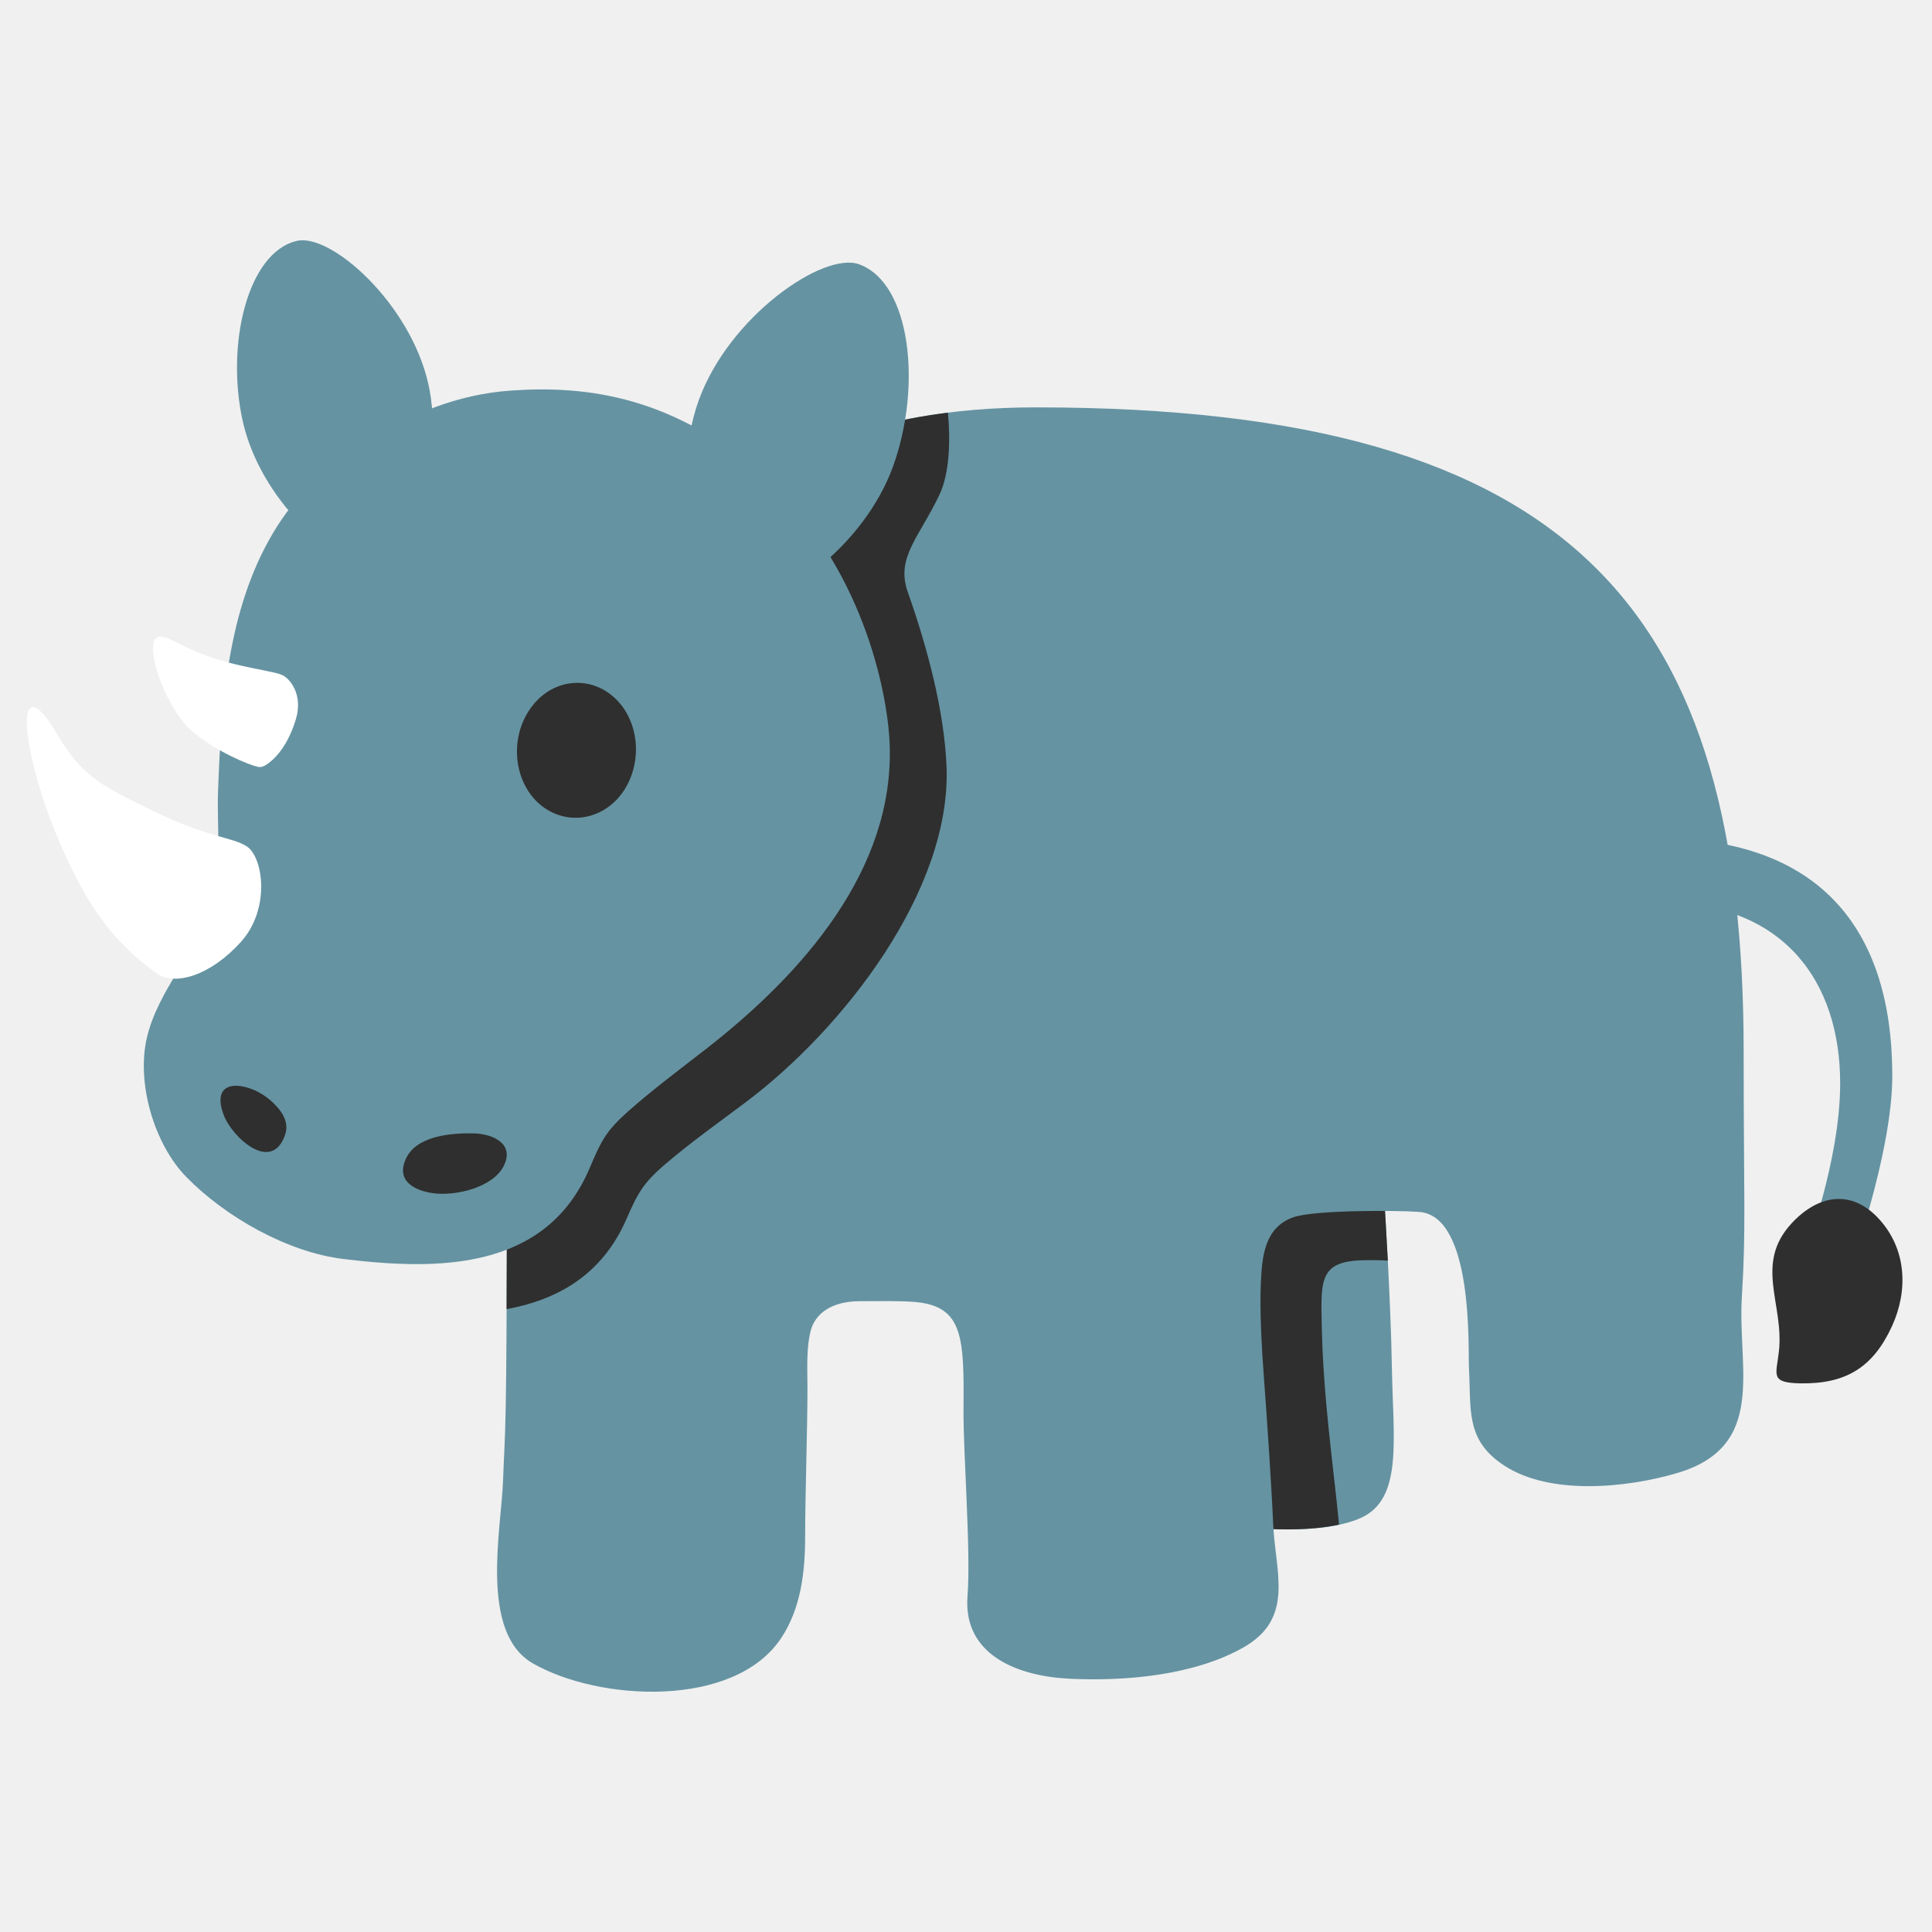
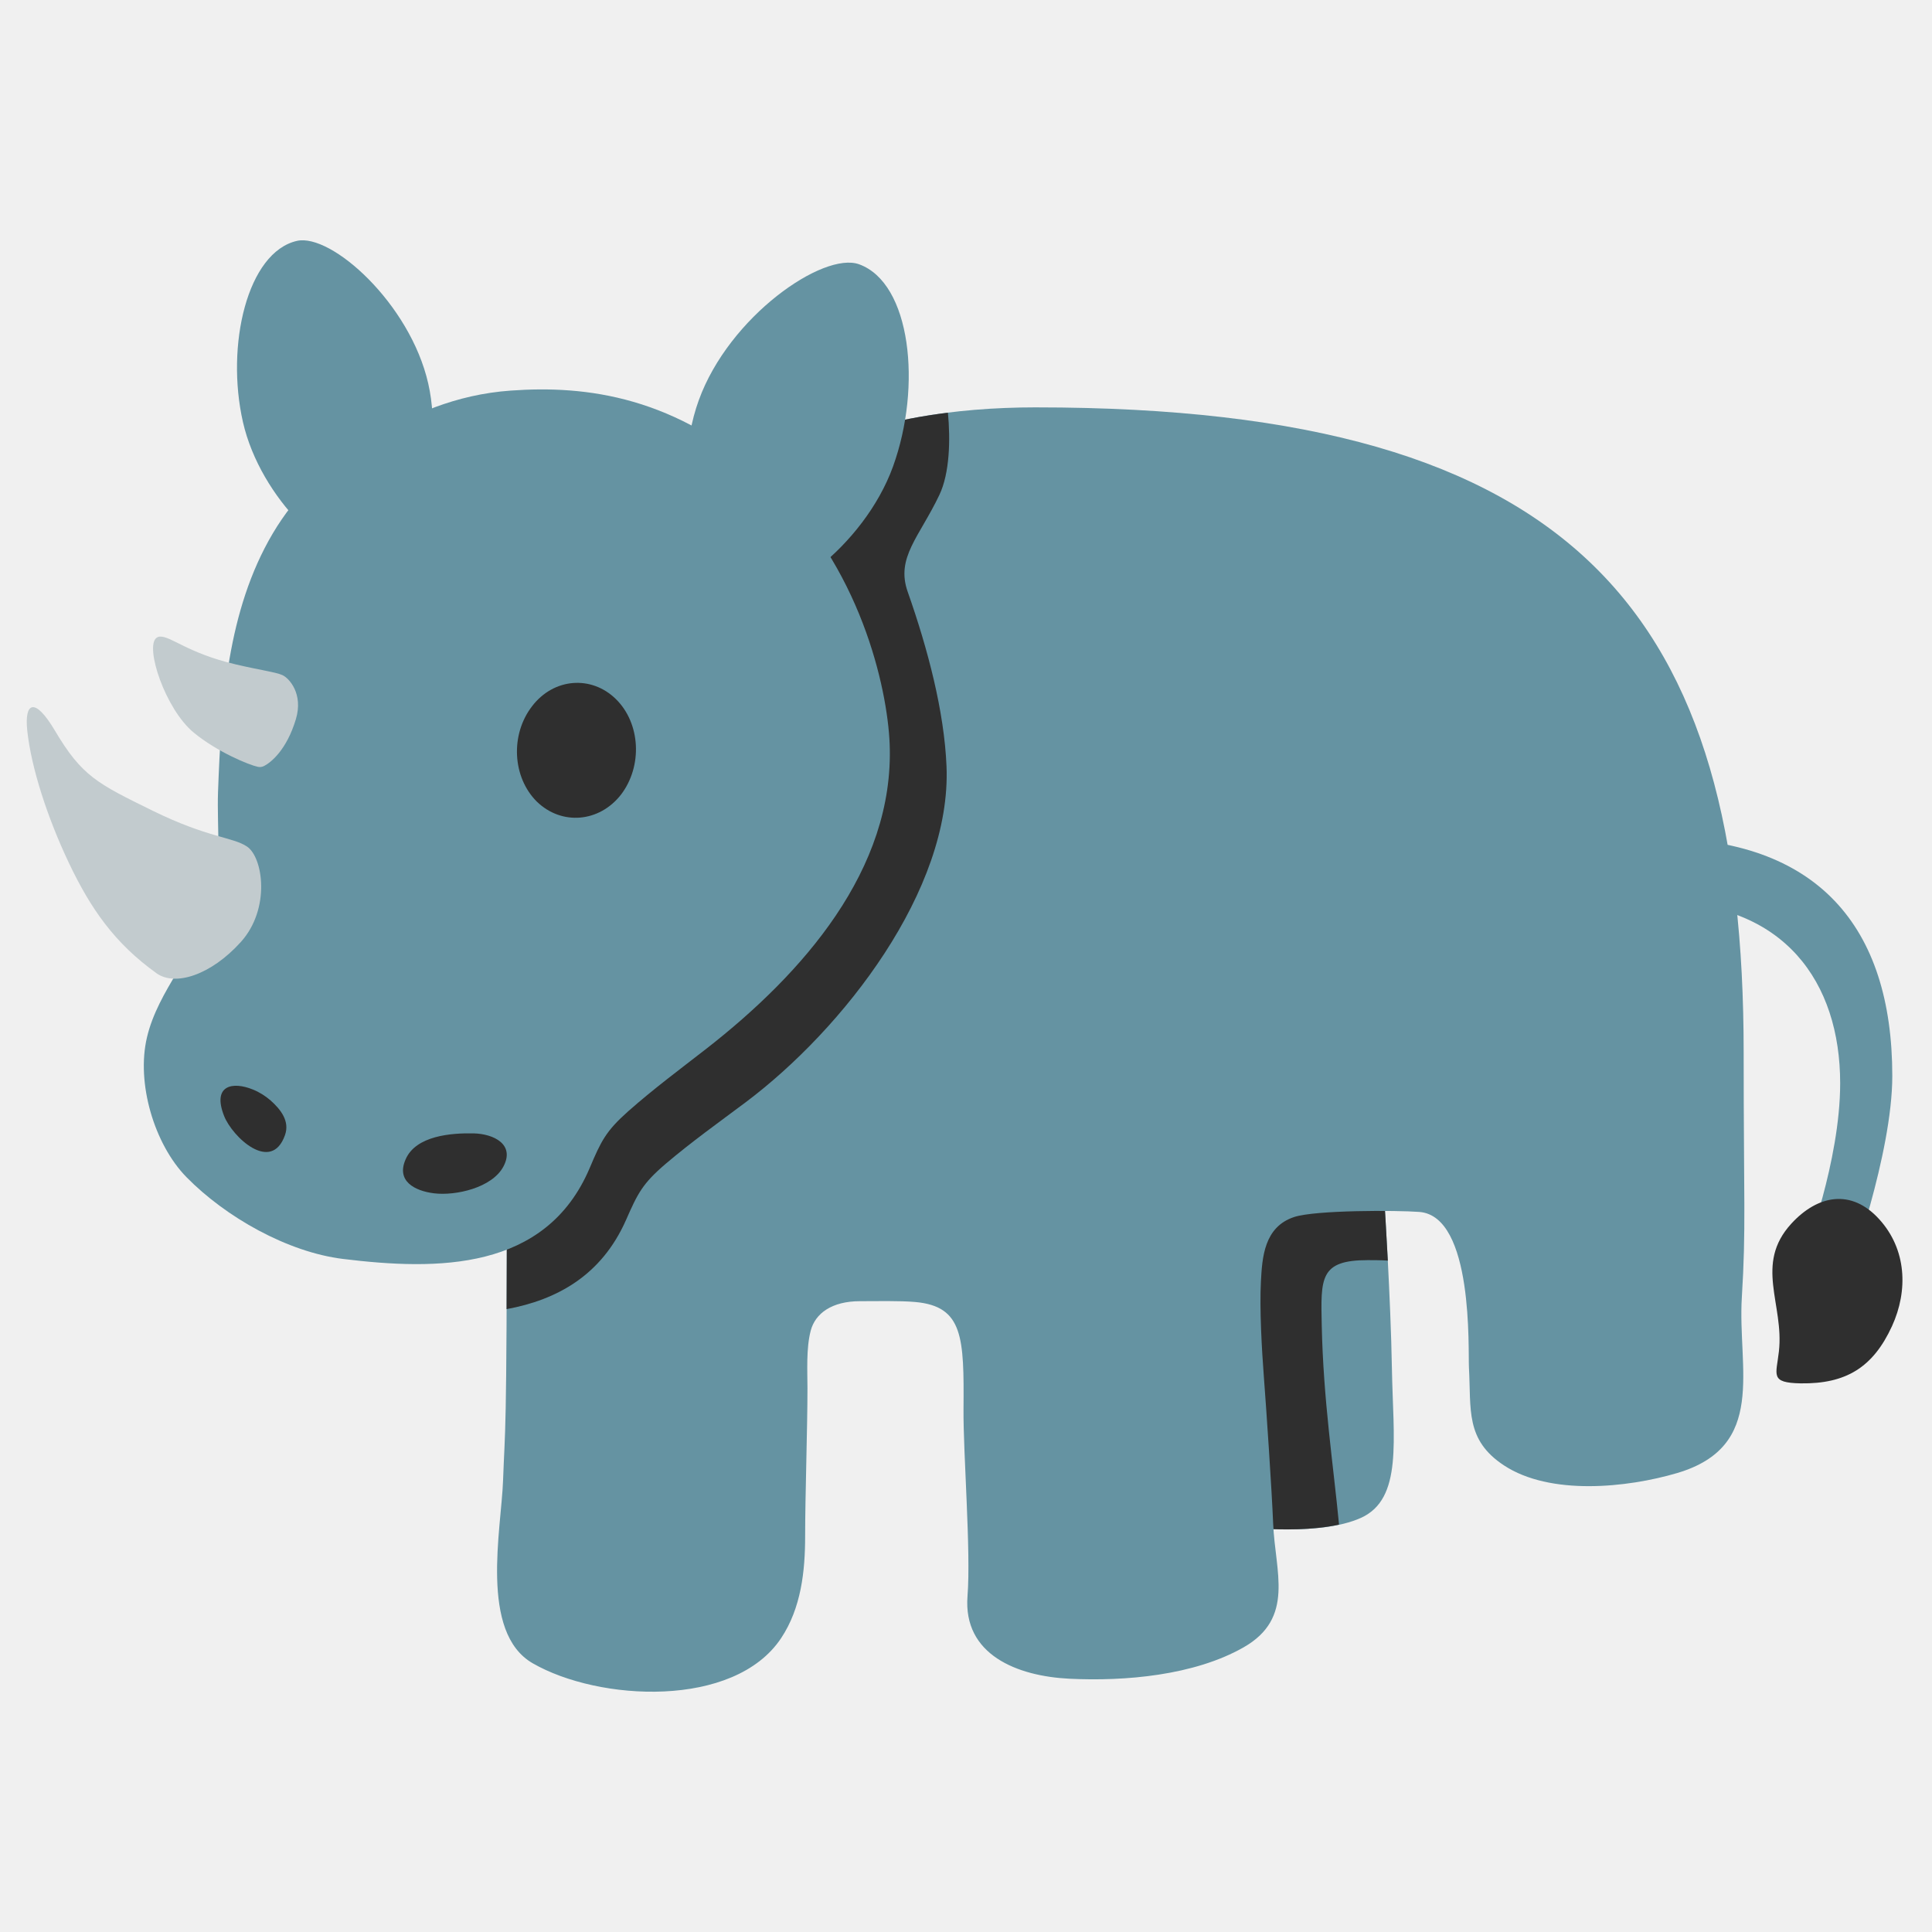
<svg xmlns="http://www.w3.org/2000/svg" width="100%" height="100%" viewBox="0 0 128 128" style="enable-background:new 0 0 128 128;" version="1.1" id="svg15">
  <defs id="defs15">
    <clipPath id="clipPath1">
      <rect id="rect1" height="128" width="128" x="0" y="0" />
    </clipPath>
  </defs>
-   <style type="text/css" id="style1">
- .st0{clip-path:url(#SVGID_2_);fill:#79A3AC;}
- .st1{clip-path:url(#SVGID_2_);fill:#55787C;}
- .st2{clip-path:url(#SVGID_2_);fill:#65878D;}
- .st3{clip-path:url(#SVGID_2_);fill:#2F2F2F;}
- .st4{clip-path:url(#SVGID_2_);fill:#C2CBCE;}
-   </style>
  <g id="g26" transform="matrix(0.9843711,0,0,0.9843711,3.804371,1.000252)" style="stroke-width:1.016">
    <path style="fill:#6593a2;fill-opacity:1;stroke-width:36.476;stroke-linecap:round" d="m 79.639,101.74 c 0,0 5.256,0.682 8.092,-0.596 2.836,-1.278 2.169,-5.283 2.086,-10.055 C 89.733,86.317 89.316,79.927 89.316,79.927 L 79.806,78.904 Z" id="path24" />
    <path id="path25" style="fill:#2f2f2f;fill-opacity:1;stroke-width:36.476;stroke-linecap:round" d="m 79.805,78.905 -0.166,22.83 c 0,0 0.489,0.064 1.228,0.116 0.012,8.7e-4 0.017,9.6e-4 0.03,0.002 0.05,0.004 0.101,0.006 0.153,0.01 1.353,0.086 3.442,0.124 5.208,-0.267 -0.379,-3.998 -1.057,-8.35 -1.164,-13.436 -0.067,-3.161 -0.134,-4.363 3.095,-4.363 0.909,0 1.206,0.018 1.353,0.037 -0.117,-2.248 -0.224,-3.906 -0.224,-3.906 z" />
    <g id="g24" transform="matrix(0.9567597,0,0,0.9567597,0.03871239,2.767387)" style="stroke-width:1.062">
      <g id="g20" style="stroke-width:1.018" transform="matrix(1.042865,0,0,1.042865,-3.766666,-12.38235)">
        <g id="g19" style="stroke-width:1.018">
          <path style="fill:#6593a2;fill-opacity:1;stroke-width:36.557;stroke-linecap:round" d="m 98.578,74.875 c 0,0 3.376,-10.256 12.898,-10.256 10.817,0 15.868,5.965 15.868,16.041 0,5.287 -2.972,13.4 -2.972,13.4 l -2.931,-1.453 c 0,0 2.387,-6.175 2.387,-11.456 0,-6.798 -3.754,-12.197 -12.106,-12.197 -9.599,0 -13.143,5.92 -13.143,5.92 z" id="path11" />
          <path d="m 119.696,99.237 c -0.179,1.606 -0.623,2.121 1.471,2.159 3.054,0.043 4.882,-1.078 6.158,-3.861 1.099,-2.407 0.983,-5.18 -0.861,-7.209 -1.883,-2.076 -4.152,-1.641 -5.93,0.295 -2.515,2.744 -0.48,5.442 -0.838,8.615 z" style="fill:#2f2f2f;stroke-width:1.018" id="path1-5" />
        </g>
        <path id="path2-1" style="fill:#6593a2;fill-opacity:1;stroke-width:1.018" d="m 69.603,35.56 c -22.693,0 -35.713,13.942 -35.713,51.191 0,19.028 -0.124,17.424 -0.257,21.207 -0.115,3.269 -1.61,10.237 1.998,12.318 4.461,2.572 13.595,3.063 16.759,-1.693 1.351,-2.03 1.62,-4.517 1.62,-6.87 0,-2.702 0.157,-7.268 0.157,-9.979 0,-1.145 -0.097,-2.699 0.222,-3.902 0.308,-1.159 1.427,-1.979 3.319,-1.979 1.035,0 2.709,-0.039 3.744,0.056 3.224,0.296 3.28,2.396 3.241,7.227 -0.024,3.016 0.508,9.594 0.27,12.607 -0.312,3.956 3.343,5.404 6.878,5.577 3.755,0.184 8.419,-0.223 11.741,-2.115 3.483,-1.983 2.127,-5.11 1.998,-8.343 -0.09,-2.253 -0.455,-7.656 -0.626,-9.9 -0.14,-1.831 -0.297,-4.601 -0.199,-6.441 0.085,-1.603 0.208,-3.676 2.241,-4.346 1.438,-0.474 6.928,-0.458 8.443,-0.343 3.683,0.28 3.284,9.33 3.348,10.502 0.155,2.83 -0.257,4.871 2.362,6.595 3.115,2.05 8.299,1.513 11.668,0.521 6.119,-1.801 4.08,-7.052 4.378,-11.86 0.288,-4.644 0.123,-6.486 0.123,-16.522 0,-29.383 -10.951,-43.507 -47.715,-43.507 z" />
      </g>
      <path id="path17" style="fill:#2f2f2f;fill-opacity:1;stroke-width:1.062" d="m 62.602,25.076 c -3.59,0.45 -6.896,1.321 -9.906,2.652 -2.546,1.749 -4.742,3.172 -5.152,2.957 -1.602,1.158 -3.09,2.495 -4.463,4.021 -0.015,0.017 -0.031,0.034 -0.047,0.051 -0.794,0.887 -1.547,1.84 -2.262,2.855 -0.047,0.066 -0.094,0.132 -0.141,0.199 -0.668,0.964 -1.301,1.988 -1.898,3.07 -0.106,0.193 -0.211,0.388 -0.314,0.584 -0.237,0.448 -0.468,0.907 -0.693,1.375 -0.143,0.297 -0.286,0.595 -0.424,0.9 -0.148,0.327 -0.293,0.661 -0.436,0.998 -0.098,0.23 -0.192,0.464 -0.287,0.699 -0.204,0.505 -0.403,1.021 -0.596,1.547 -0.128,0.35 -0.254,0.701 -0.377,1.061 -0.106,0.311 -0.209,0.626 -0.311,0.943 -0.139,0.435 -0.274,0.876 -0.406,1.324 -0.103,0.35 -0.204,0.704 -0.303,1.062 -0.137,0.501 -0.272,1.009 -0.4,1.525 -0.071,0.284 -0.139,0.569 -0.207,0.857 -0.159,0.677 -0.312,1.361 -0.455,2.064 -0.04,0.194 -0.077,0.395 -0.115,0.592 -0.119,0.61 -0.232,1.231 -0.34,1.861 -0.044,0.256 -0.089,0.51 -0.131,0.77 -0.126,0.778 -0.243,1.571 -0.352,2.379 -0.028,0.205 -0.052,0.416 -0.078,0.623 -0.09,0.705 -0.175,1.422 -0.252,2.15 -0.023,0.215 -0.047,0.427 -0.068,0.645 -0.027,0.269 -0.047,0.55 -0.072,0.822 -0.088,0.959 -0.166,1.938 -0.232,2.936 -0.029,0.441 -0.055,0.889 -0.08,1.338 -0.049,0.883 -0.09,1.783 -0.123,2.695 -0.016,0.447 -0.033,0.89 -0.045,1.344 -0.031,1.161 -0.049,2.348 -0.053,3.557 -6.34e-4,0.187 -0.006,0.365 -0.006,0.553 0,4.424 -0.008,7.467 -0.02,10.053 3.564,-0.656 6.676,-2.381 8.396,-6.258 0.832,-1.893 1.161,-2.566 2.781,-3.953 1.842,-1.566 3.737,-2.914 5.637,-4.338 6.865,-5.151 14.496,-14.936 14.133,-23.643 -0.161,-3.862 -1.31,-8.239 -2.73,-12.268 -0.85,-2.409 0.818,-3.85 2.229,-6.82 0.725,-1.526 0.781,-3.872 0.6,-5.785 z" />
      <g id="g22" style="stroke-width:1.018" transform="matrix(1.042865,0,0,1.042865,-3.766666,-12.38235)">
        <path d="m 34.157,34.428 c -3.735,0.267 -6.713,1.616 -9.694,3.358 -2.625,1.535 -4.819,3.67 -6.366,6.282 -3.07,5.194 -3.472,11.532 -3.69,17.423 -0.085,2.39 0.296,5.486 -0.446,7.731 -1.022,3.061 -3.611,5.682 -4.347,8.833 -0.731,3.069 0.482,7.205 2.666,9.433 2.645,2.694 6.811,5.055 10.563,5.516 6.356,0.778 13.664,0.823 16.623,-6.107 0.781,-1.847 1.092,-2.505 2.613,-3.858 1.729,-1.528 3.508,-2.845 5.291,-4.234 C 53.813,73.778 60.05,66.754 59.711,58.256 59.559,54.487 57.739,46.218 51.536,40.506 45.333,34.794 39.24,34.064 34.157,34.428 Z" style="fill:#6593a2;stroke-width:1.018" id="path1-0-0" />
        <path d="m 16.748,81.571 c 0.437,0.173 0.858,0.438 1.204,0.741 0.681,0.604 1.309,1.403 0.97,2.341 -0.921,2.599 -3.548,0.124 -4.106,-1.295 -0.819,-2.081 0.582,-2.338 1.933,-1.786 z m 14.886,2.961 c 1.383,0.033 2.807,0.746 2.028,2.229 -0.756,1.442 -3.227,1.998 -4.694,1.814 -1.302,-0.164 -2.553,-0.824 -1.91,-2.284 0.693,-1.613 3.099,-1.787 4.576,-1.758 z" fill="#2f2f2f" id="path7-7" style="stroke-width:1.018" />
        <g id="g21" style="stroke-width:1.018">
          <path style="fill:#6593a2;stroke-width:36.557;stroke-linecap:round" d="m 19.73,24.33 c -3.342,0.761 -4.822,7.037 -3.642,12.223 1.181,5.186 6.101,9.762 8.521,9.211 2.42,-0.551 5.21,-6.398 3.977,-11.814 -1.233,-5.416 -6.552,-10.145 -8.856,-9.62 z" id="path8-8" />
          <path style="fill:#6593a2;stroke-width:36.557;stroke-linecap:round" d="m 57.65,25.909 c 3.495,1.265 4.25,8.217 2.288,13.641 -1.963,5.424 -7.87,9.692 -10.4,8.776 -2.531,-0.916 -4.753,-7.581 -2.703,-13.246 2.05,-5.665 8.406,-10.044 10.816,-9.171 z" id="path9-4" />
        </g>
        <path d="m 35.586,55.727 c -1.472,1.909 -1.326,4.781 0.322,6.424 1.67,1.624 4.213,1.416 5.684,-0.472 1.462,-1.92 1.317,-4.803 -0.342,-6.436 -1.659,-1.633 -4.213,-1.427 -5.664,0.483 z" style="fill:#2f2f2f;stroke-width:1.018" id="path1-6" />
        <g id="g18" style="stroke-width:1.018">
-           <path id="path11-1" clip-path="url(#SVGID_2_)" style="fill:#ffffff;fill-opacity:1;stroke-width:1.018" class="st4" d="m 10.482,51.023 c -0.078,0.004 -0.154,0.03 -0.229,0.086 -0.795,0.587 0.586,4.803 2.52,6.395 1.576,1.298 3.721,2.177 4.317,2.303 0.143,0.03 0.287,0.016 0.435,-0.062 0.445,-0.234 1.507,-1.061 2.135,-3.156 0.508,-1.695 -0.446,-2.758 -0.906,-2.966 -0.46,-0.208 -1.429,-0.32 -3.185,-0.733 -3.215,-0.756 -4.337,-1.905 -5.087,-1.867 z" />
-           <path id="path15" clip-path="url(#SVGID_2_)" style="fill:#ffffff;fill-opacity:1;stroke-width:1.018" class="st4" d="m 1.879,55.786 c -0.32,0.053 -0.441,0.633 -0.34,1.584 0.268,2.509 1.362,5.87 2.795,8.893 1.486,3.134 3.107,5.449 5.926,7.471 1.247,0.895 3.665,0.13 5.684,-2.109 2.019,-2.24 1.504,-5.71 0.418,-6.439 C 15.397,64.537 13.736,64.604 10,62.77 6.264,60.937 5.224,60.436 3.408,57.372 2.718,56.208 2.199,55.733 1.879,55.786 Z" />
+           <path id="path11-1" clip-path="url(#SVGID_2_)" style="fill: #C2CBCE; fill-opacity: 1; stroke-width: 1.018; clip-path: url(#SVGID_2_)" class="st4" d="m 10.482,51.023 c -0.078,0.004 -0.154,0.03 -0.229,0.086 -0.795,0.587 0.586,4.803 2.52,6.395 1.576,1.298 3.721,2.177 4.317,2.303 0.143,0.03 0.287,0.016 0.435,-0.062 0.445,-0.234 1.507,-1.061 2.135,-3.156 0.508,-1.695 -0.446,-2.758 -0.906,-2.966 -0.46,-0.208 -1.429,-0.32 -3.185,-0.733 -3.215,-0.756 -4.337,-1.905 -5.087,-1.867 z" />
+           <path id="path15" clip-path="url(#SVGID_2_)" style="fill: #C2CBCE; fill-opacity: 1; stroke-width: 1.018; clip-path: url(#SVGID_2_)" class="st4" d="m 1.879,55.786 c -0.32,0.053 -0.441,0.633 -0.34,1.584 0.268,2.509 1.362,5.87 2.795,8.893 1.486,3.134 3.107,5.449 5.926,7.471 1.247,0.895 3.665,0.13 5.684,-2.109 2.019,-2.24 1.504,-5.71 0.418,-6.439 C 15.397,64.537 13.736,64.604 10,62.77 6.264,60.937 5.224,60.436 3.408,57.372 2.718,56.208 2.199,55.733 1.879,55.786 Z" />
        </g>
      </g>
    </g>
  </g>
</svg>
